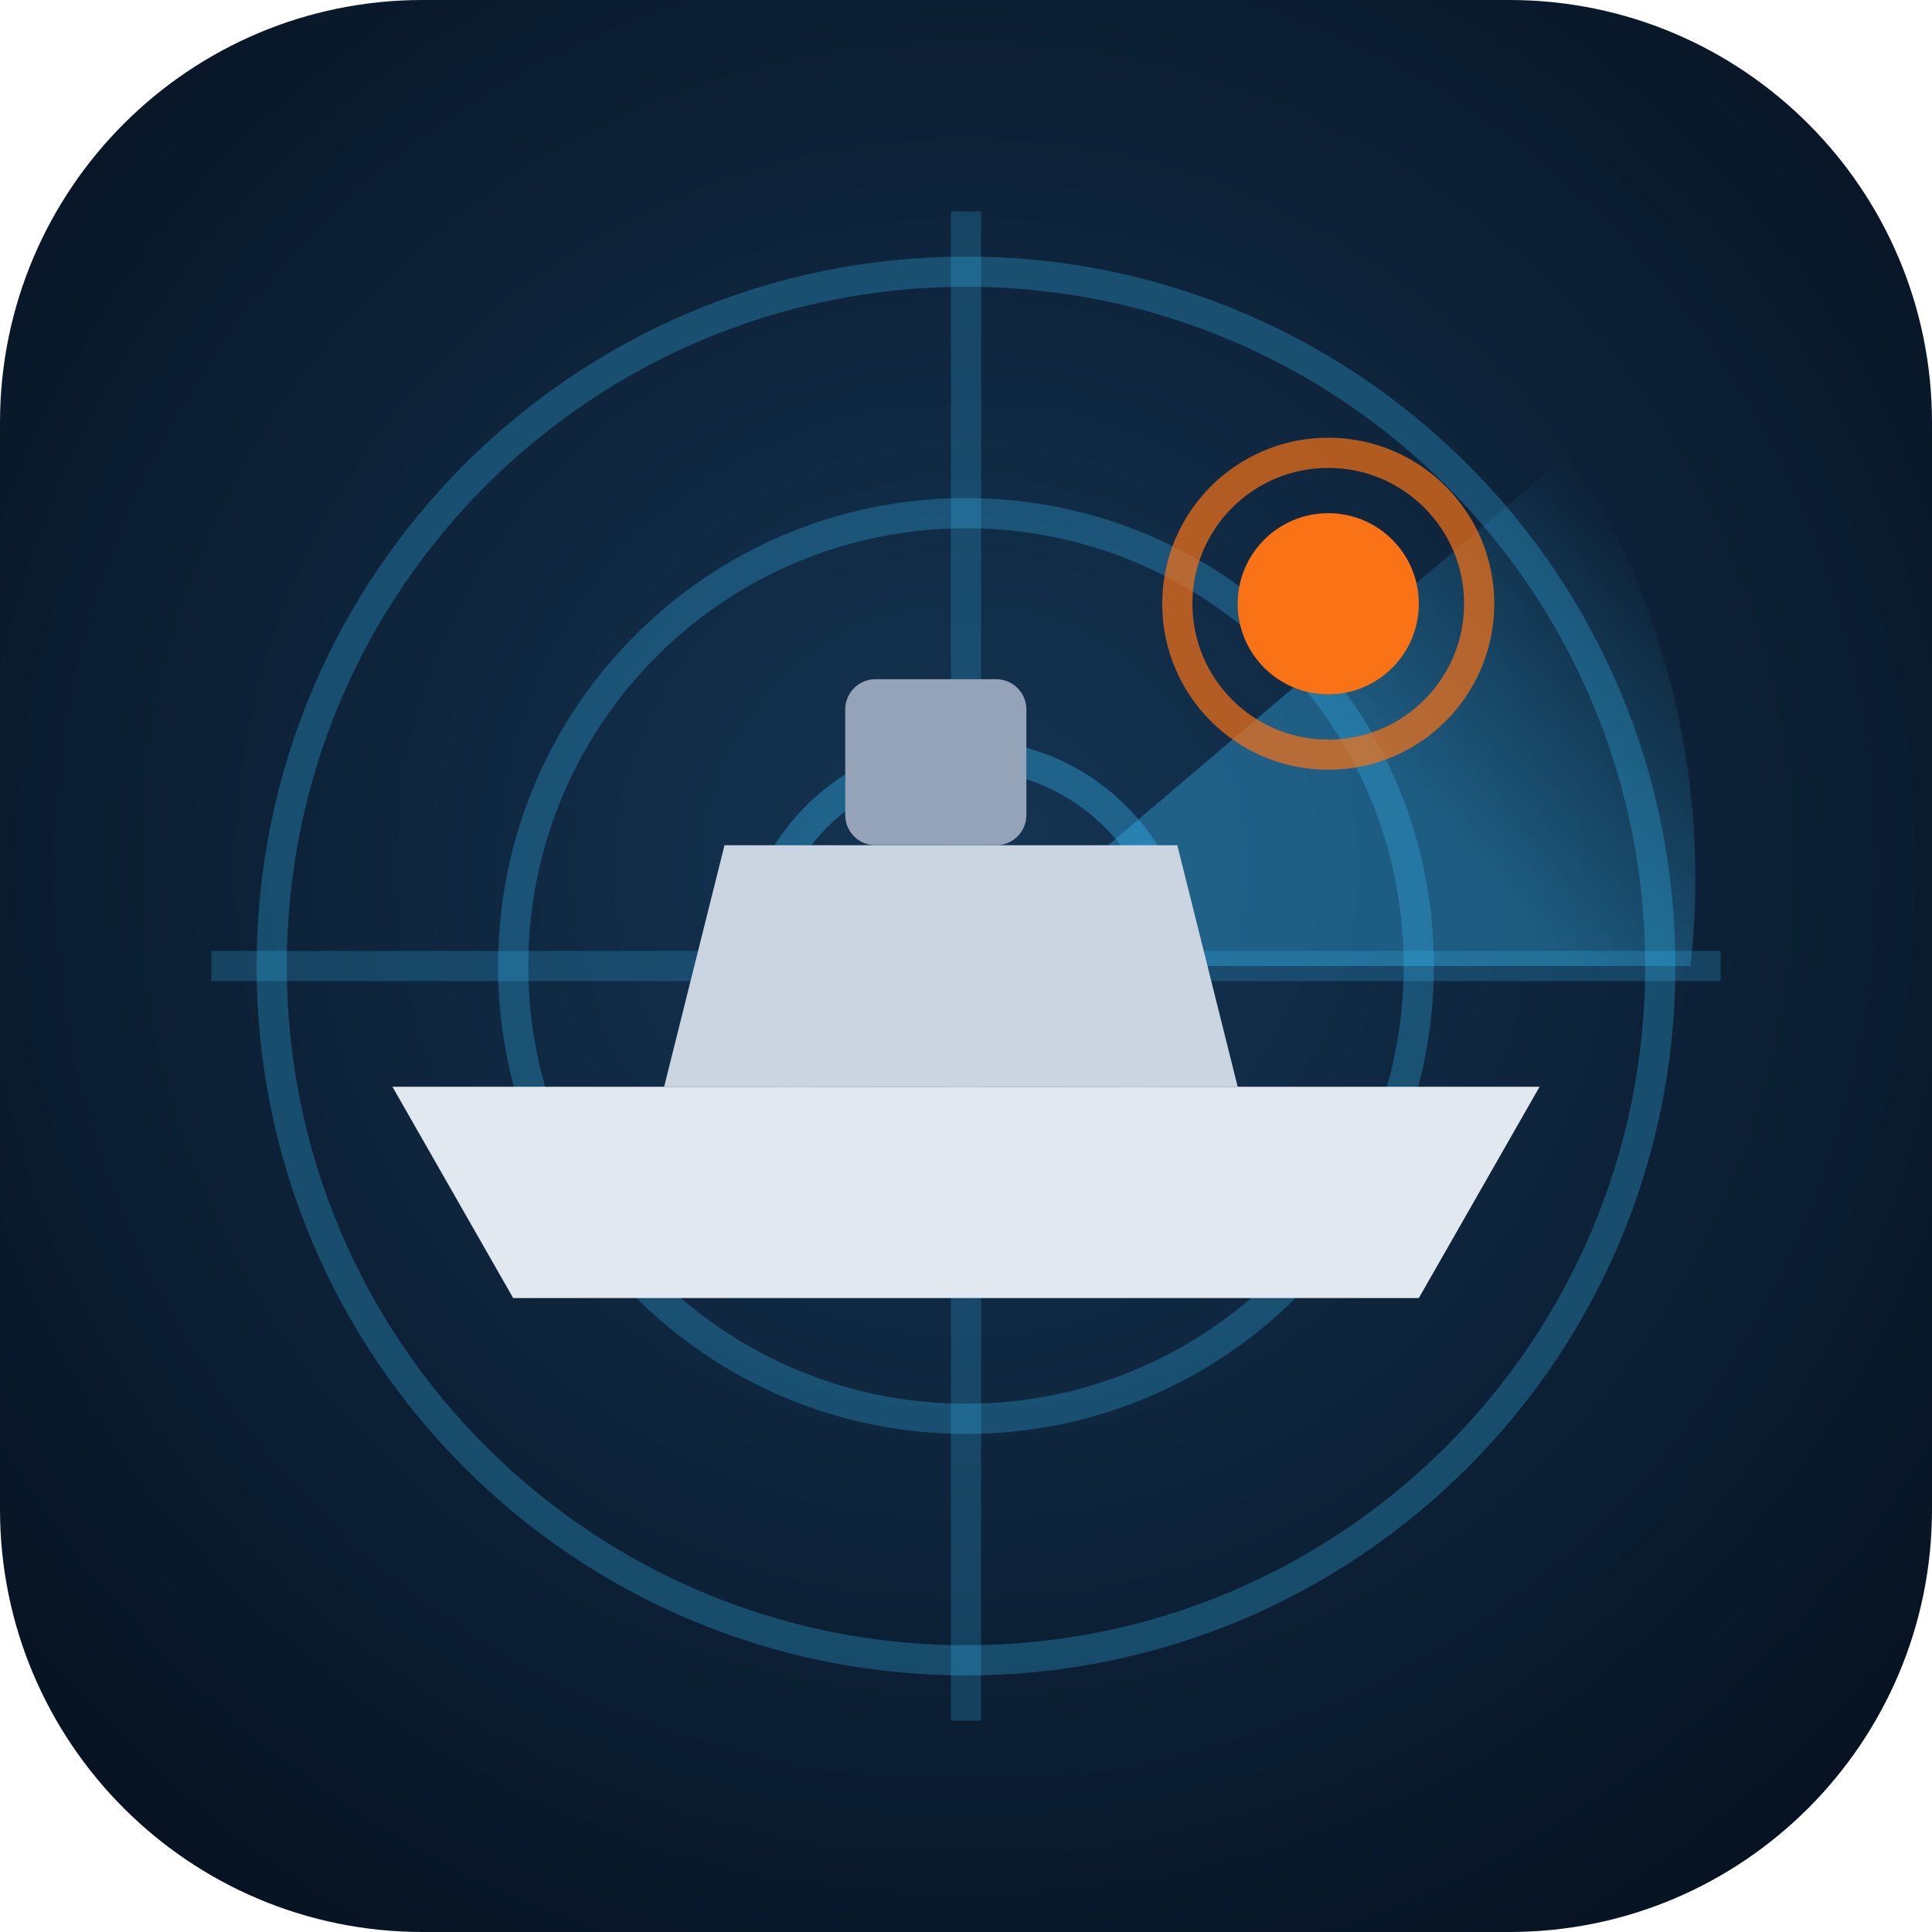
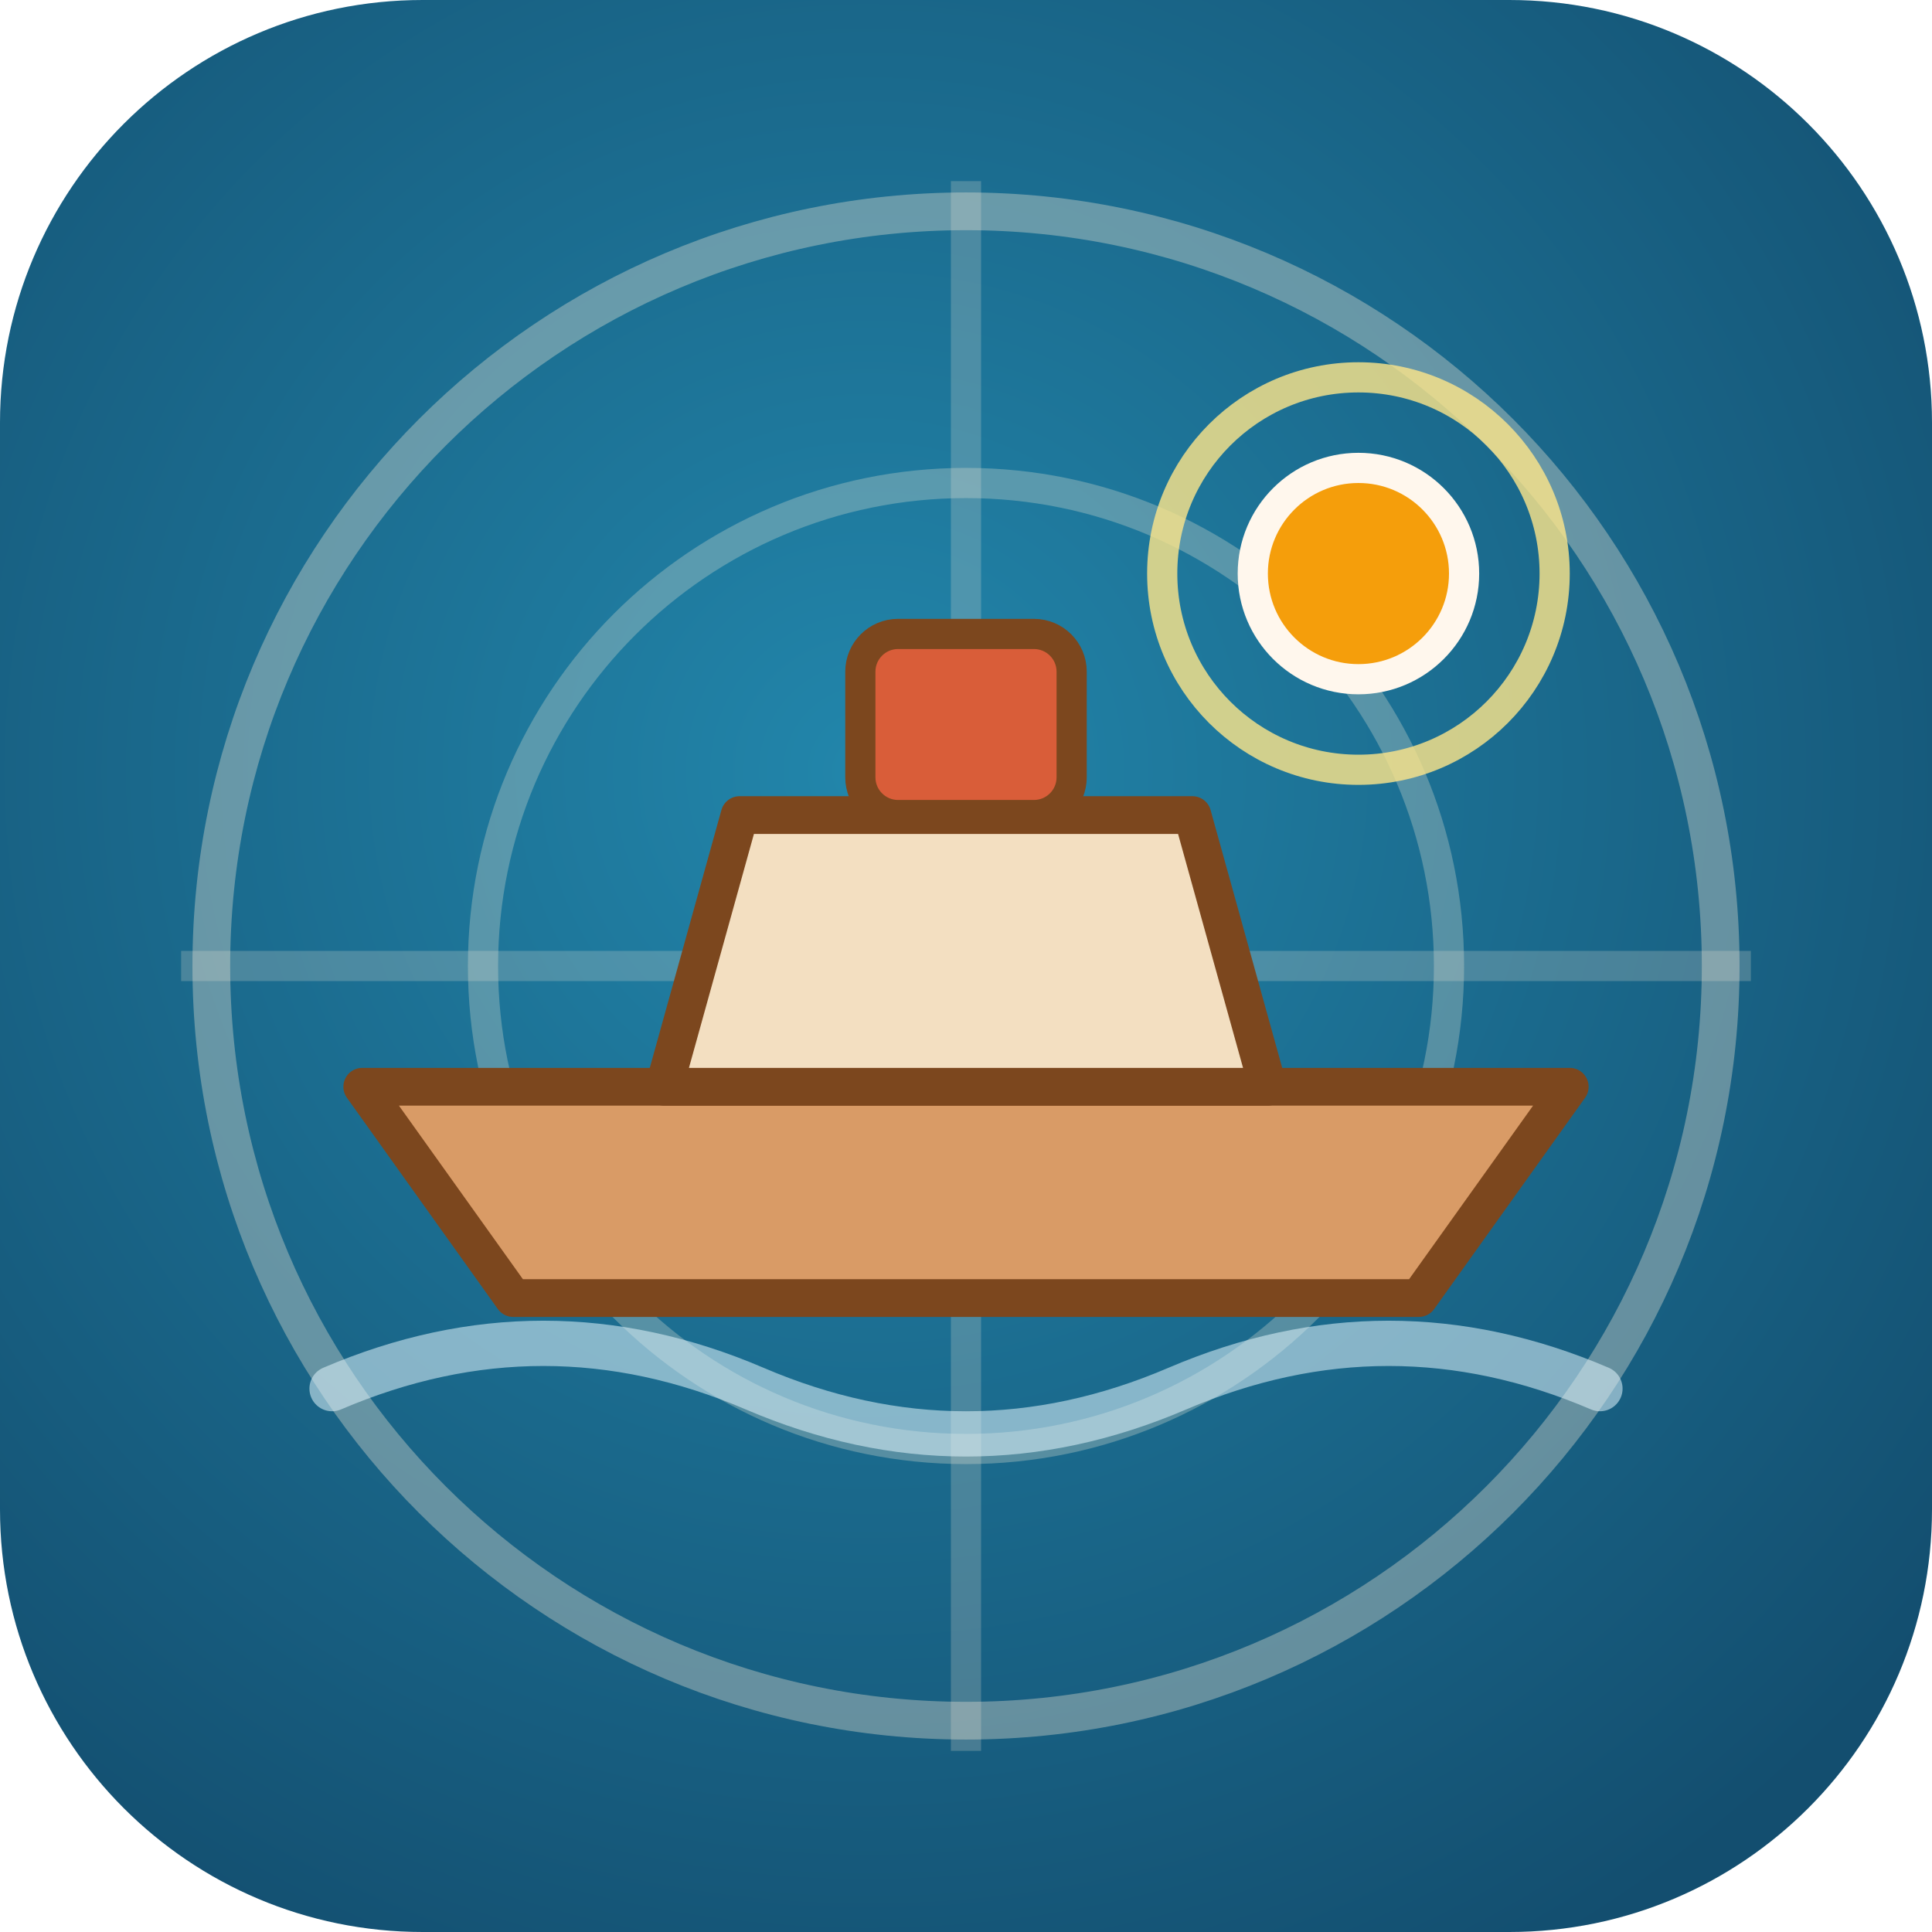
<svg xmlns="http://www.w3.org/2000/svg" viewBox="0 0 128 128" role="img" aria-label="Enfonsar la flota">
  <defs>
-     <radialGradient id="sea" cx="50%" cy="45%" r="65%">
-       <stop offset="0%" stop-color="#143554" />
-       <stop offset="100%" stop-color="#071322" />
+     <radialGradient id="sea" cx="45%" cy="40%" r="70%">
+       <stop offset="0%" stop-color="#2286ab" />
+       <stop offset="100%" stop-color="#134e6f" />
    </radialGradient>
-     <linearGradient id="sweep" x1="50%" y1="50%" x2="95%" y2="20%">
-       <stop offset="0%" stop-color="#38bdf8" stop-opacity="0.35" />
-       <stop offset="100%" stop-color="#38bdf8" stop-opacity="0" />
-     </linearGradient>
  </defs>
  <rect width="128" height="128" rx="28" fill="url(#sea)" />
-   <circle cx="64" cy="64" r="46" fill="none" stroke="#38bdf8" stroke-opacity="0.28" stroke-width="2" />
-   <circle cx="64" cy="64" r="30" fill="none" stroke="#38bdf8" stroke-opacity="0.28" stroke-width="2" />
-   <circle cx="64" cy="64" r="14" fill="none" stroke="#38bdf8" stroke-opacity="0.35" stroke-width="2" />
-   <path d="M64 14v100M14 64h100" stroke="#38bdf8" stroke-opacity="0.22" stroke-width="2" />
-   <path d="M64 64 L104 30 A52 52 0 0 1 112 64 Z" fill="url(#sweep)" />
-   <path d="M26 72 L102 72 L94 86 L34 86 Z" fill="#e2e8f0" />
-   <path d="M44 72 L48 56 L78 56 L82 72 Z" fill="#cbd5e1" />
-   <rect x="56" y="45" width="12" height="11" rx="2" fill="#94a3b8" />
-   <circle cx="88" cy="40" r="6" fill="#f97316" />
-   <circle cx="88" cy="40" r="10" fill="none" stroke="#f97316" stroke-width="2" stroke-opacity="0.7" />
+   <circle cx="64" cy="64" r="50" fill="none" stroke="#f5ebd6" stroke-opacity="0.35" stroke-width="2.5" />
+   <circle cx="64" cy="64" r="32" fill="none" stroke="#f5ebd6" stroke-opacity="0.28" stroke-width="2" />
+   <path d="M64 12v104M12 64h104" stroke="#f5ebd6" stroke-opacity="0.22" stroke-width="2" />
+   <path d="M22 92 Q36 86 50 92 T78 92 T106 92" fill="none" stroke="#e0f4fa" stroke-opacity="0.55" stroke-width="3" stroke-linecap="round" />
+   <path d="M24 72 L104 72 L94 86 L34 86 Z" fill="#d99b66" stroke="#7c471e" stroke-width="2.5" stroke-linejoin="round" />
+   <path d="M44 72 L49 54 L79 54 L84 72 Z" fill="#f3dfc1" stroke="#7c471e" stroke-width="2.5" stroke-linejoin="round" />
+   <rect x="57" y="42" width="14" height="12" rx="2.5" fill="#d95d39" stroke="#7c471e" stroke-width="2" />
+   <circle cx="90" cy="38" r="7" fill="#f59e0b" stroke="#fff7ed" stroke-width="2" />
+   <circle cx="90" cy="38" r="13" fill="none" stroke="#fde68a" stroke-width="2" stroke-opacity="0.8" />
</svg>
